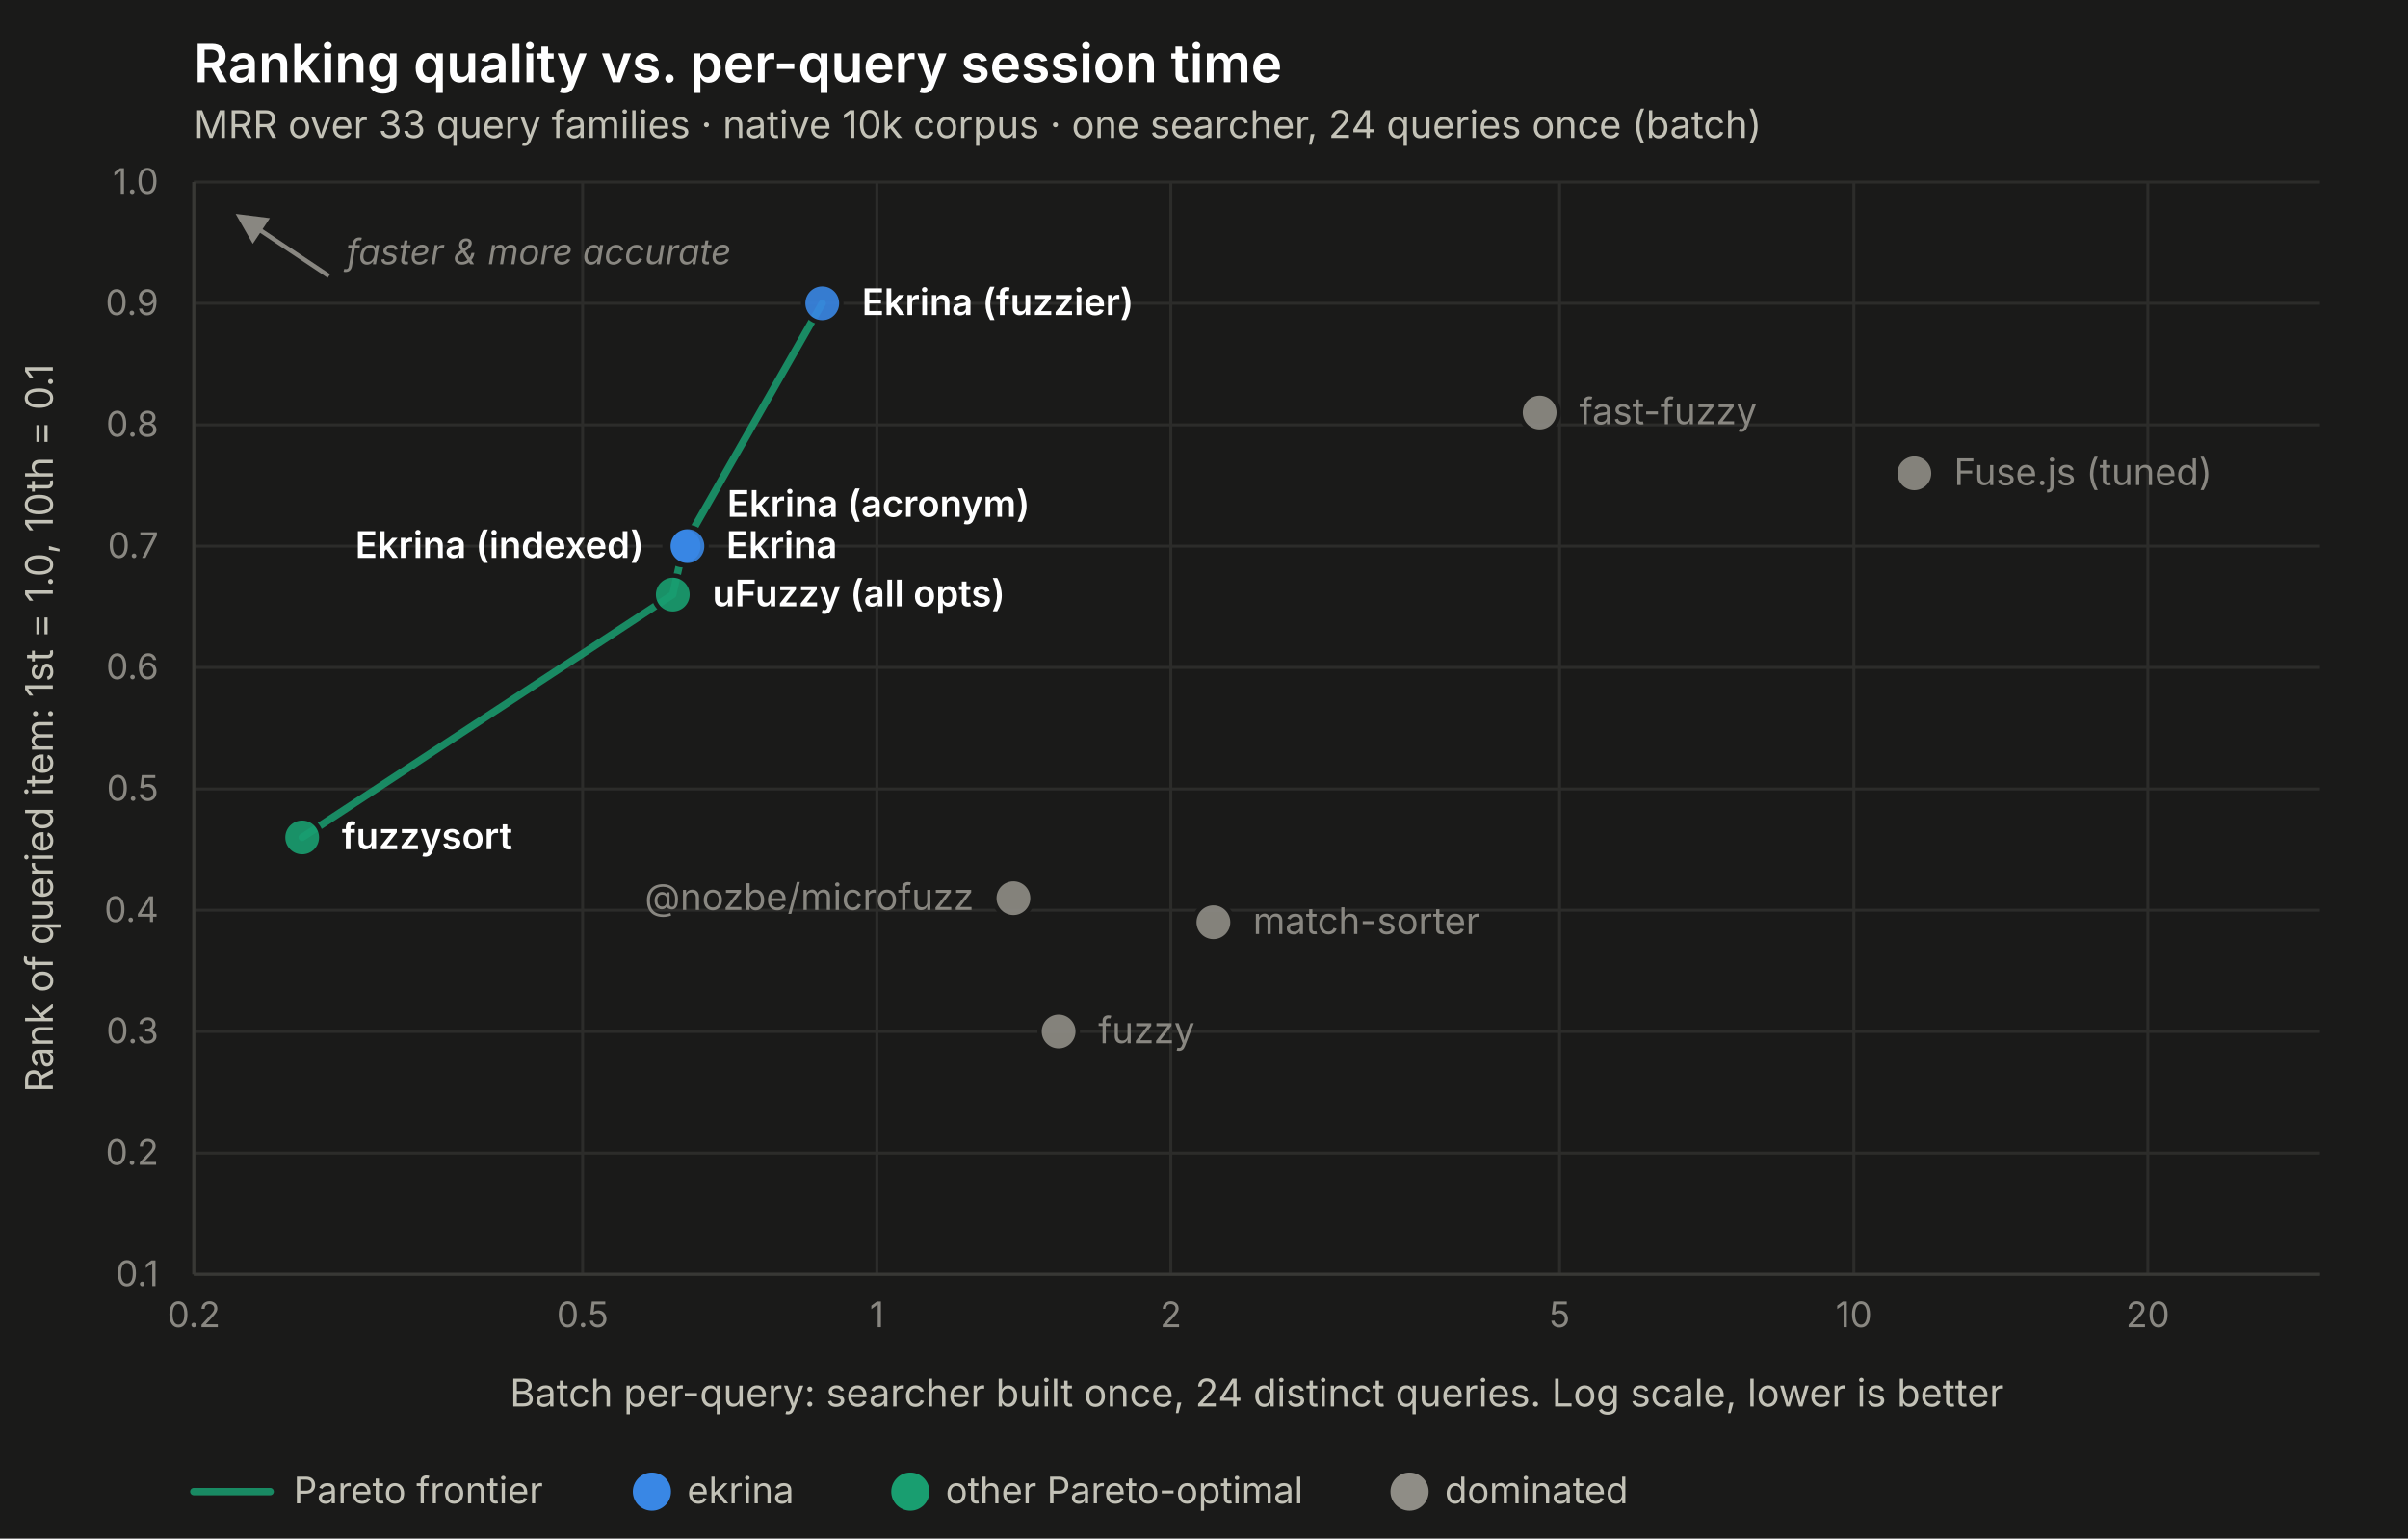
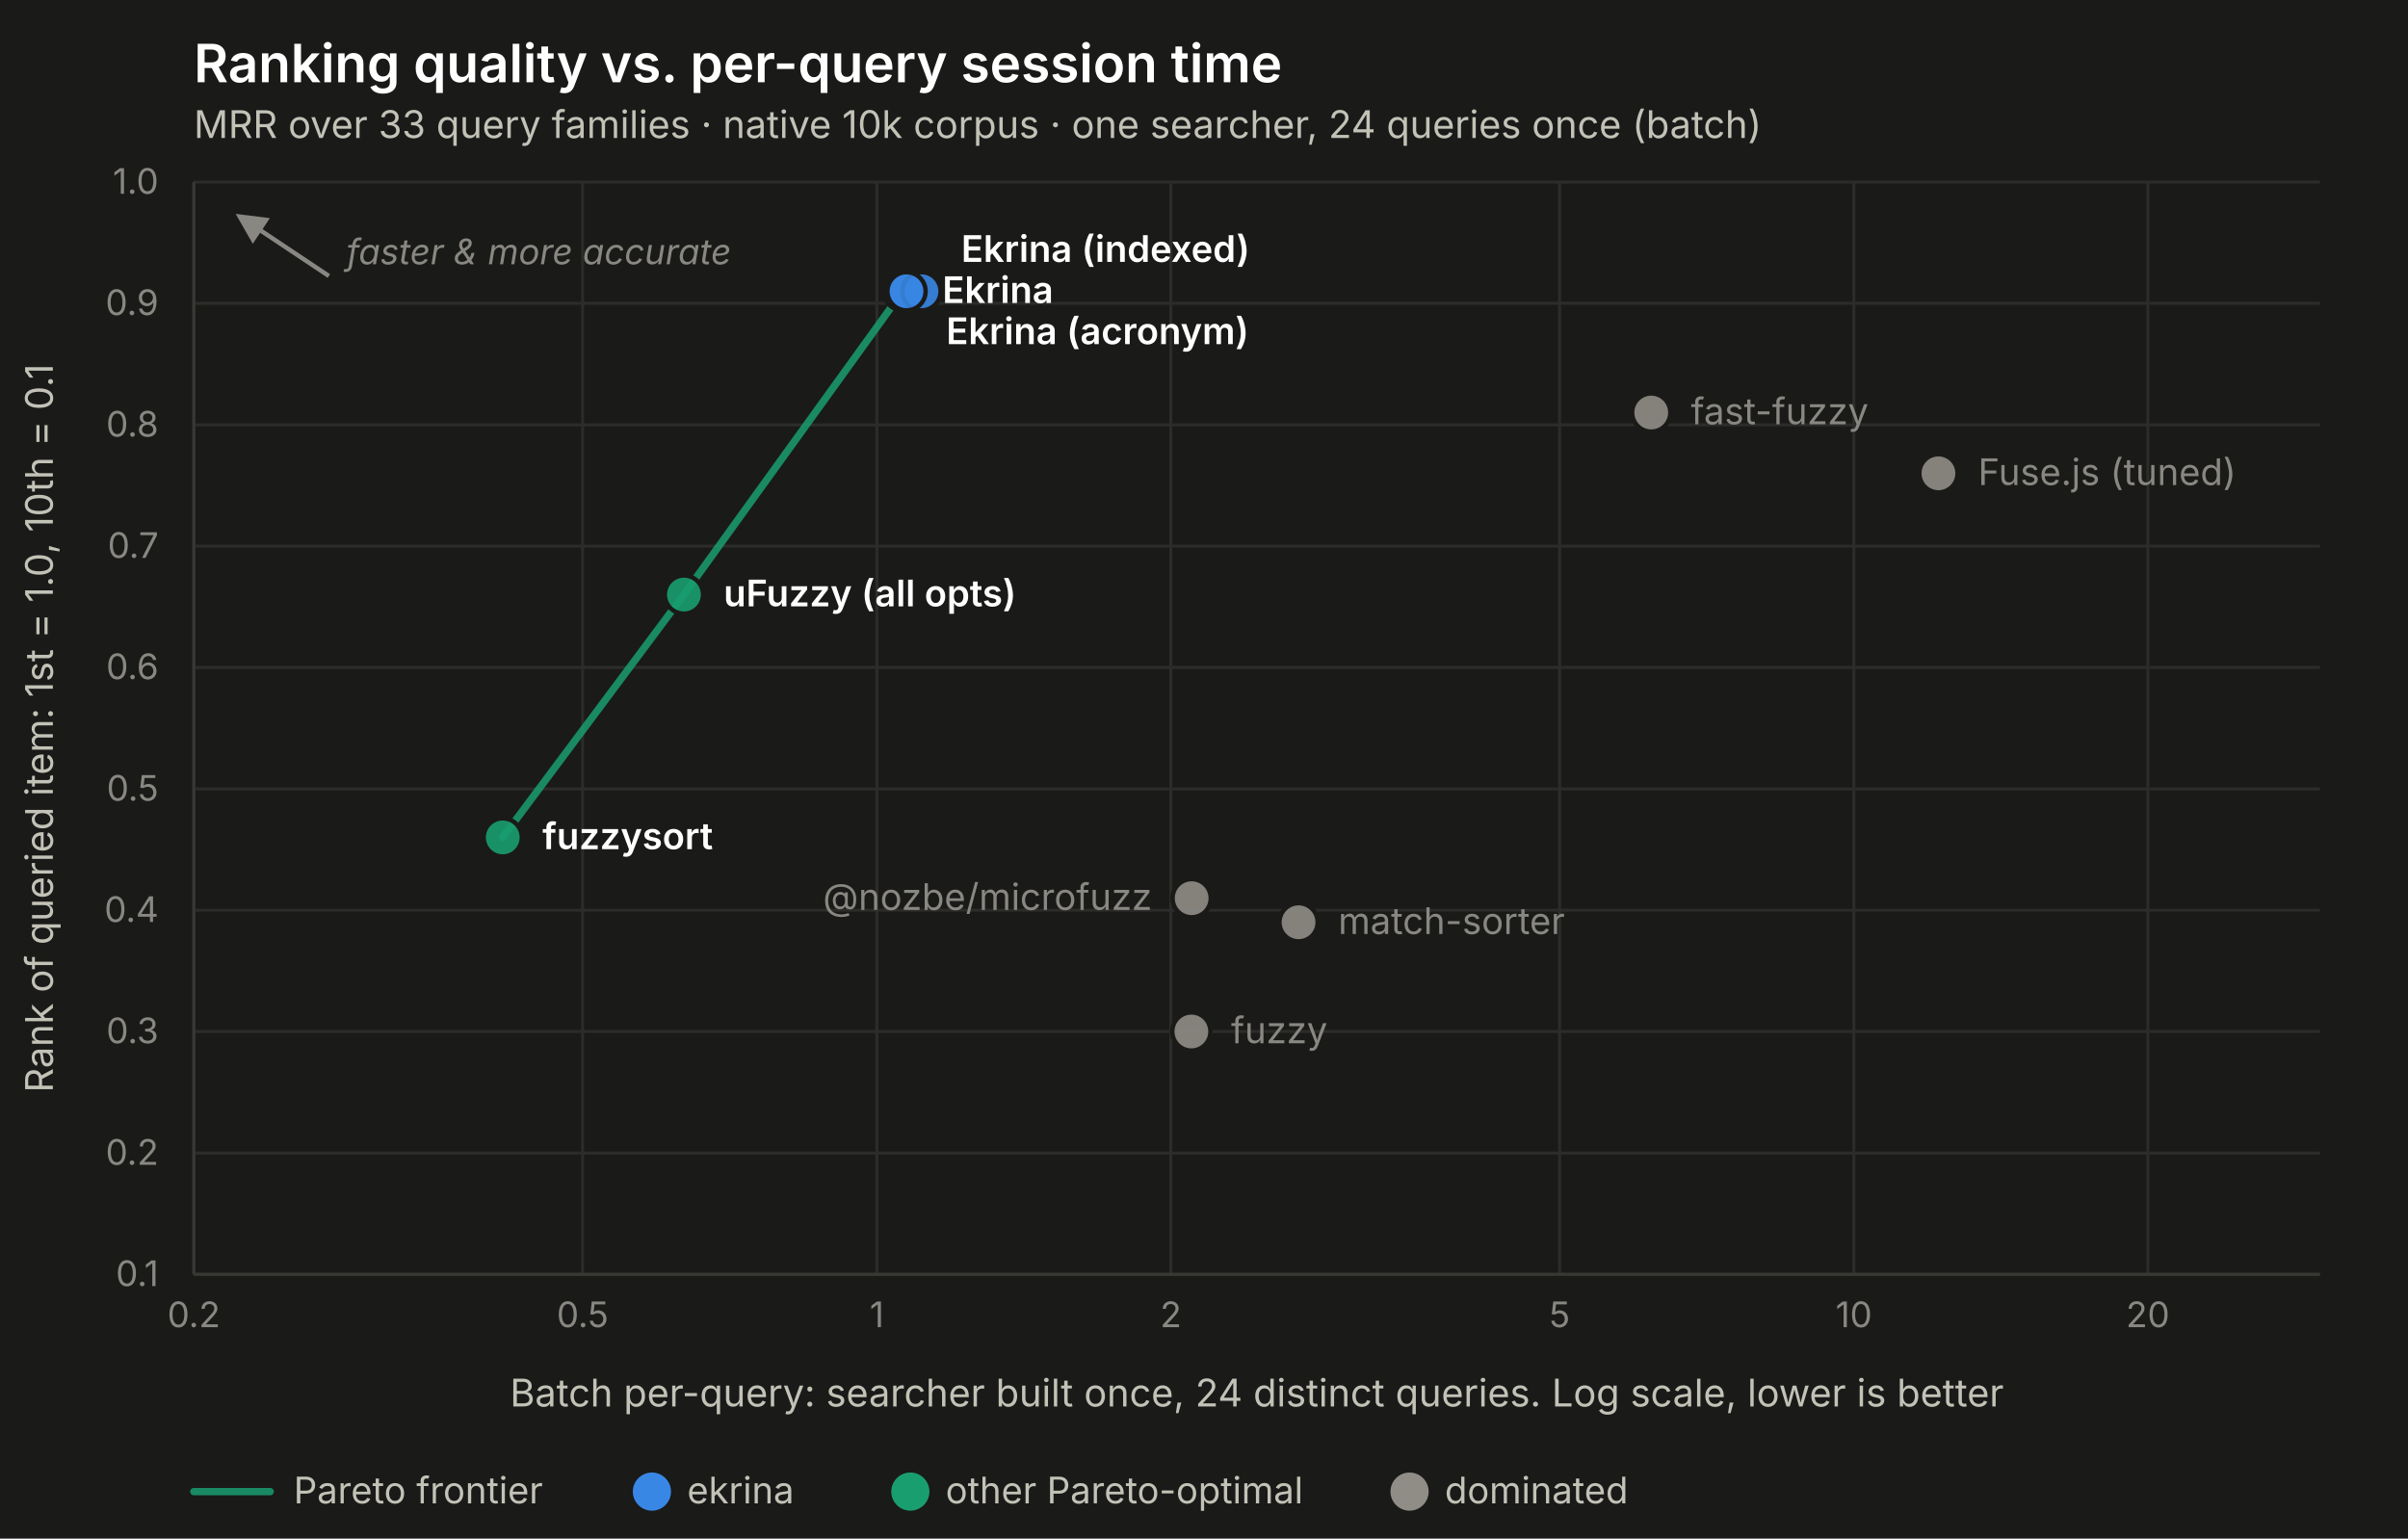
<svg xmlns="http://www.w3.org/2000/svg" viewBox="0 0 820 524" font-family="system-ui, -apple-system, 'Segoe UI', sans-serif" role="img" aria-labelledby="pareto-query-title pareto-query-desc">
  <defs>
    <marker id="arrow" viewBox="0 0 10 10" refX="8" refY="5" markerWidth="7" markerHeight="7" orient="auto-start-reverse">
      <path d="M0 0 L10 5 L0 10 z" fill="#898781" />
    </marker>
  </defs>
  <rect x="0" y="0" width="820" height="524" fill="#1a1a19" />
  <text x="66" y="28" fill="#ffffff" font-size="18" font-weight="600">Ranking quality vs. per-query session time</text>
  <text x="66" y="47" fill="#c3c2b7" font-size="13">MRR over 33 query families · native 10k corpus · one searcher, 24 queries once (batch)</text>
  <g>
    <line x1="66" y1="62" x2="66" y2="434" stroke="#2c2c2a" />
    <line x1="198.4" y1="62" x2="198.4" y2="434" stroke="#2c2c2a" />
    <line x1="298.6" y1="62" x2="298.6" y2="434" stroke="#2c2c2a" />
    <line x1="398.7" y1="62" x2="398.7" y2="434" stroke="#2c2c2a" />
    <line x1="531.1" y1="62" x2="531.1" y2="434" stroke="#2c2c2a" />
    <line x1="631.3" y1="62" x2="631.3" y2="434" stroke="#2c2c2a" />
    <line x1="731.4" y1="62" x2="731.4" y2="434" stroke="#2c2c2a" />
    <line x1="66" y1="434" x2="790" y2="434" stroke="#2c2c2a" />
    <line x1="66" y1="392.7" x2="790" y2="392.7" stroke="#2c2c2a" />
    <line x1="66" y1="351.3" x2="790" y2="351.3" stroke="#2c2c2a" />
    <line x1="66" y1="310" x2="790" y2="310" stroke="#2c2c2a" />
    <line x1="66" y1="268.7" x2="790" y2="268.7" stroke="#2c2c2a" />
    <line x1="66" y1="227.3" x2="790" y2="227.3" stroke="#2c2c2a" />
    <line x1="66" y1="186" x2="790" y2="186" stroke="#2c2c2a" />
    <line x1="66" y1="144.7" x2="790" y2="144.7" stroke="#2c2c2a" />
    <line x1="66" y1="103.3" x2="790" y2="103.3" stroke="#2c2c2a" />
    <line x1="66" y1="62" x2="790" y2="62" stroke="#2c2c2a" />
  </g>
  <line x1="66" y1="434" x2="790" y2="434" stroke="#383835" />
  <line x1="66" y1="62" x2="66" y2="434" stroke="#383835" />
  <g>
    <text x="66" y="452" text-anchor="middle" fill="#898781" font-size="12" font-variant-numeric="tabular-nums">0.2</text>
    <text x="198.4" y="452" text-anchor="middle" fill="#898781" font-size="12" font-variant-numeric="tabular-nums">0.5</text>
    <text x="298.6" y="452" text-anchor="middle" fill="#898781" font-size="12" font-variant-numeric="tabular-nums">1</text>
    <text x="398.7" y="452" text-anchor="middle" fill="#898781" font-size="12" font-variant-numeric="tabular-nums">2</text>
    <text x="531.1" y="452" text-anchor="middle" fill="#898781" font-size="12" font-variant-numeric="tabular-nums">5</text>
    <text x="631.3" y="452" text-anchor="middle" fill="#898781" font-size="12" font-variant-numeric="tabular-nums">10</text>
    <text x="731.4" y="452" text-anchor="middle" fill="#898781" font-size="12" font-variant-numeric="tabular-nums">20</text>
  </g>
  <g>
    <text x="54" y="438" text-anchor="end" fill="#898781" font-size="12" font-variant-numeric="tabular-nums">0.1</text>
    <text x="54" y="396.7" text-anchor="end" fill="#898781" font-size="12" font-variant-numeric="tabular-nums">0.2</text>
    <text x="54" y="355.3" text-anchor="end" fill="#898781" font-size="12" font-variant-numeric="tabular-nums">0.3</text>
    <text x="54" y="314" text-anchor="end" fill="#898781" font-size="12" font-variant-numeric="tabular-nums">0.4</text>
    <text x="54" y="272.7" text-anchor="end" fill="#898781" font-size="12" font-variant-numeric="tabular-nums">0.5</text>
    <text x="54" y="231.3" text-anchor="end" fill="#898781" font-size="12" font-variant-numeric="tabular-nums">0.6</text>
    <text x="54" y="190" text-anchor="end" fill="#898781" font-size="12" font-variant-numeric="tabular-nums">0.7</text>
    <text x="54" y="148.7" text-anchor="end" fill="#898781" font-size="12" font-variant-numeric="tabular-nums">0.8</text>
    <text x="54" y="107.3" text-anchor="end" fill="#898781" font-size="12" font-variant-numeric="tabular-nums">0.9</text>
    <text x="54" y="66" text-anchor="end" fill="#898781" font-size="12" font-variant-numeric="tabular-nums">1.0</text>
  </g>
  <text x="428" y="479" text-anchor="middle" fill="#c3c2b7" font-size="13">Batch per-query: searcher built once, 24 distinct queries. Log scale, lower is better</text>
  <text transform="translate(18,248) rotate(-90)" text-anchor="middle" fill="#c3c2b7" font-size="13">Rank of queried item: 1st = 1.0, 10th = 0.1</text>
-   <path d="M102.9 285.2 L229.1 202.5 L232.8 186 L280 103.3" fill="none" stroke="#199e70" stroke-width="2.5" stroke-linejoin="round" stroke-linecap="round" opacity="0.85" />
+   <path d="M171.2 285.2 L232.9 202.5 L307.4 99.2" fill="none" stroke="#199e70" stroke-width="2.5" stroke-linejoin="round" stroke-linecap="round" opacity="0.85" />
  <g transform="translate(78,70)">
    <line x1="34" y1="24" x2="4" y2="4" stroke="#898781" stroke-width="1.5" marker-end="url(#arrow)" />
    <text x="40" y="20" fill="#898781" font-size="12" font-style="italic">faster &amp; more accurate</text>
  </g>
  <g>
-     <circle cx="280" cy="103.3" r="6.5" fill="#3987e5" fill-opacity="0.9" stroke="#1a1a19" stroke-width="1.5" />
-     <circle cx="524.3" cy="140.5" r="6.5" fill="#8f8d86" fill-opacity="0.9" stroke="#1a1a19" stroke-width="1.5" />
-     <circle cx="651.9" cy="161.2" r="6.5" fill="#8f8d86" fill-opacity="0.9" stroke="#1a1a19" stroke-width="1.5" />
-     <circle cx="233.8" cy="186" r="6.5" fill="#3987e5" fill-opacity="0.9" stroke="#1a1a19" stroke-width="1.5" />
-     <circle cx="232.8" cy="186" r="6.5" fill="#3987e5" fill-opacity="0.9" stroke="#1a1a19" stroke-width="1.5" />
-     <circle cx="234.1" cy="186" r="6.5" fill="#3987e5" fill-opacity="0.9" stroke="#1a1a19" stroke-width="1.5" />
-     <circle cx="229.1" cy="202.5" r="6.5" fill="#199e70" fill-opacity="0.9" stroke="#1a1a19" stroke-width="1.5" />
-     <circle cx="102.9" cy="285.2" r="6.5" fill="#199e70" fill-opacity="0.9" stroke="#1a1a19" stroke-width="1.5" />
-     <circle cx="345.1" cy="305.9" r="6.5" fill="#8f8d86" fill-opacity="0.9" stroke="#1a1a19" stroke-width="1.5" />
-     <circle cx="413.2" cy="314.1" r="6.5" fill="#8f8d86" fill-opacity="0.9" stroke="#1a1a19" stroke-width="1.5" />
-     <circle cx="360.5" cy="351.3" r="6.5" fill="#8f8d86" fill-opacity="0.9" stroke="#1a1a19" stroke-width="1.5" />
+     <circle cx="307.4" cy="99.2" r="6.5" fill="#3987e5" fill-opacity="0.9" stroke="#1a1a19" stroke-width="1.5" />
+     <circle cx="313.8" cy="99.2" r="6.5" fill="#3987e5" fill-opacity="0.9" stroke="#1a1a19" stroke-width="1.5" />
+     <circle cx="308.7" cy="99.2" r="6.5" fill="#3987e5" fill-opacity="0.9" stroke="#1a1a19" stroke-width="1.5" />
+     <circle cx="562.3" cy="140.5" r="6.5" fill="#8f8d86" fill-opacity="0.9" stroke="#1a1a19" stroke-width="1.5" />
+     <circle cx="660.1" cy="161.2" r="6.5" fill="#8f8d86" fill-opacity="0.9" stroke="#1a1a19" stroke-width="1.5" />
+     <circle cx="232.9" cy="202.5" r="6.5" fill="#199e70" fill-opacity="0.9" stroke="#1a1a19" stroke-width="1.5" />
+     <circle cx="171.2" cy="285.2" r="6.5" fill="#199e70" fill-opacity="0.9" stroke="#1a1a19" stroke-width="1.5" />
+     <circle cx="405.8" cy="305.9" r="6.5" fill="#8f8d86" fill-opacity="0.9" stroke="#1a1a19" stroke-width="1.5" />
+     <circle cx="442.2" cy="314.1" r="6.5" fill="#8f8d86" fill-opacity="0.9" stroke="#1a1a19" stroke-width="1.5" />
+     <circle cx="405.7" cy="351.3" r="6.5" fill="#8f8d86" fill-opacity="0.9" stroke="#1a1a19" stroke-width="1.5" />
  </g>
  <g>
-     <text x="293.5" y="107.3" text-anchor="start" fill="#ffffff" font-size="12.5" font-weight="600">Ekrina (fuzzier)</text>
-     <text x="247.3" y="190" text-anchor="start" fill="#ffffff" font-size="12.5" font-weight="600">Ekrina</text>
-     <text x="219.3" y="190" text-anchor="end" fill="#ffffff" font-size="12.5" font-weight="600">Ekrina (indexed)</text>
-     <text x="247.6" y="176" text-anchor="start" fill="#ffffff" font-size="12.5" font-weight="600">Ekrina (acronym)</text>
-     <text x="242.6" y="206.5" text-anchor="start" fill="#ffffff" font-size="12.5" font-weight="600">uFuzzy (all opts)</text>
-     <text x="116.4" y="289.2" text-anchor="start" fill="#ffffff" font-size="12.5" font-weight="600">fuzzysort</text>
-     <text x="537.8" y="144.5" text-anchor="start" fill="#898781" font-size="12.5">fast-fuzzy</text>
-     <text x="665.4" y="165.2" text-anchor="start" fill="#898781" font-size="12.5">Fuse.js (tuned)</text>
-     <text x="331.6" y="309.9" text-anchor="end" fill="#898781" font-size="12.5">@nozbe/microfuzz</text>
-     <text x="426.7" y="318.1" text-anchor="start" fill="#898781" font-size="12.5">match-sorter</text>
-     <text x="374" y="355.3" text-anchor="start" fill="#898781" font-size="12.5">fuzzy</text>
+     <text x="320.9" y="103.2" text-anchor="start" fill="#ffffff" font-size="12.5" font-weight="600">Ekrina</text>
+     <text x="327.3" y="89.2" text-anchor="start" fill="#ffffff" font-size="12.5" font-weight="600">Ekrina (indexed)</text>
+     <text x="322.2" y="117.2" text-anchor="start" fill="#ffffff" font-size="12.5" font-weight="600">Ekrina (acronym)</text>
+     <text x="246.4" y="206.5" text-anchor="start" fill="#ffffff" font-size="12.5" font-weight="600">uFuzzy (all opts)</text>
+     <text x="184.7" y="289.2" text-anchor="start" fill="#ffffff" font-size="12.5" font-weight="600">fuzzysort</text>
+     <text x="575.8" y="144.5" text-anchor="start" fill="#898781" font-size="12.5">fast-fuzzy</text>
+     <text x="673.6" y="165.2" text-anchor="start" fill="#898781" font-size="12.5">Fuse.js (tuned)</text>
+     <text x="392.3" y="309.9" text-anchor="end" fill="#898781" font-size="12.5">@nozbe/microfuzz</text>
+     <text x="455.7" y="318.1" text-anchor="start" fill="#898781" font-size="12.5">match-sorter</text>
+     <text x="419.2" y="355.3" text-anchor="start" fill="#898781" font-size="12.5">fuzzy</text>
  </g>
  <g>
    <line x1="66" y1="508" x2="92" y2="508" stroke="#199e70" stroke-width="2.5" stroke-linecap="round" opacity="0.85" />
    <text x="100" y="512" fill="#c3c2b7" font-size="12.5">Pareto frontier</text>
    <circle cx="222" cy="508" r="6.5" fill="#3987e5" />
    <text x="234" y="512" fill="#c3c2b7" font-size="12.5">ekrina</text>
    <circle cx="310" cy="508" r="6.5" fill="#199e70" />
    <text x="322" y="512" fill="#c3c2b7" font-size="12.5">other Pareto-optimal</text>
    <circle cx="480" cy="508" r="6.5" fill="#8f8d86" />
    <text x="492" y="512" fill="#c3c2b7" font-size="12.5">dominated</text>
  </g>
</svg>
